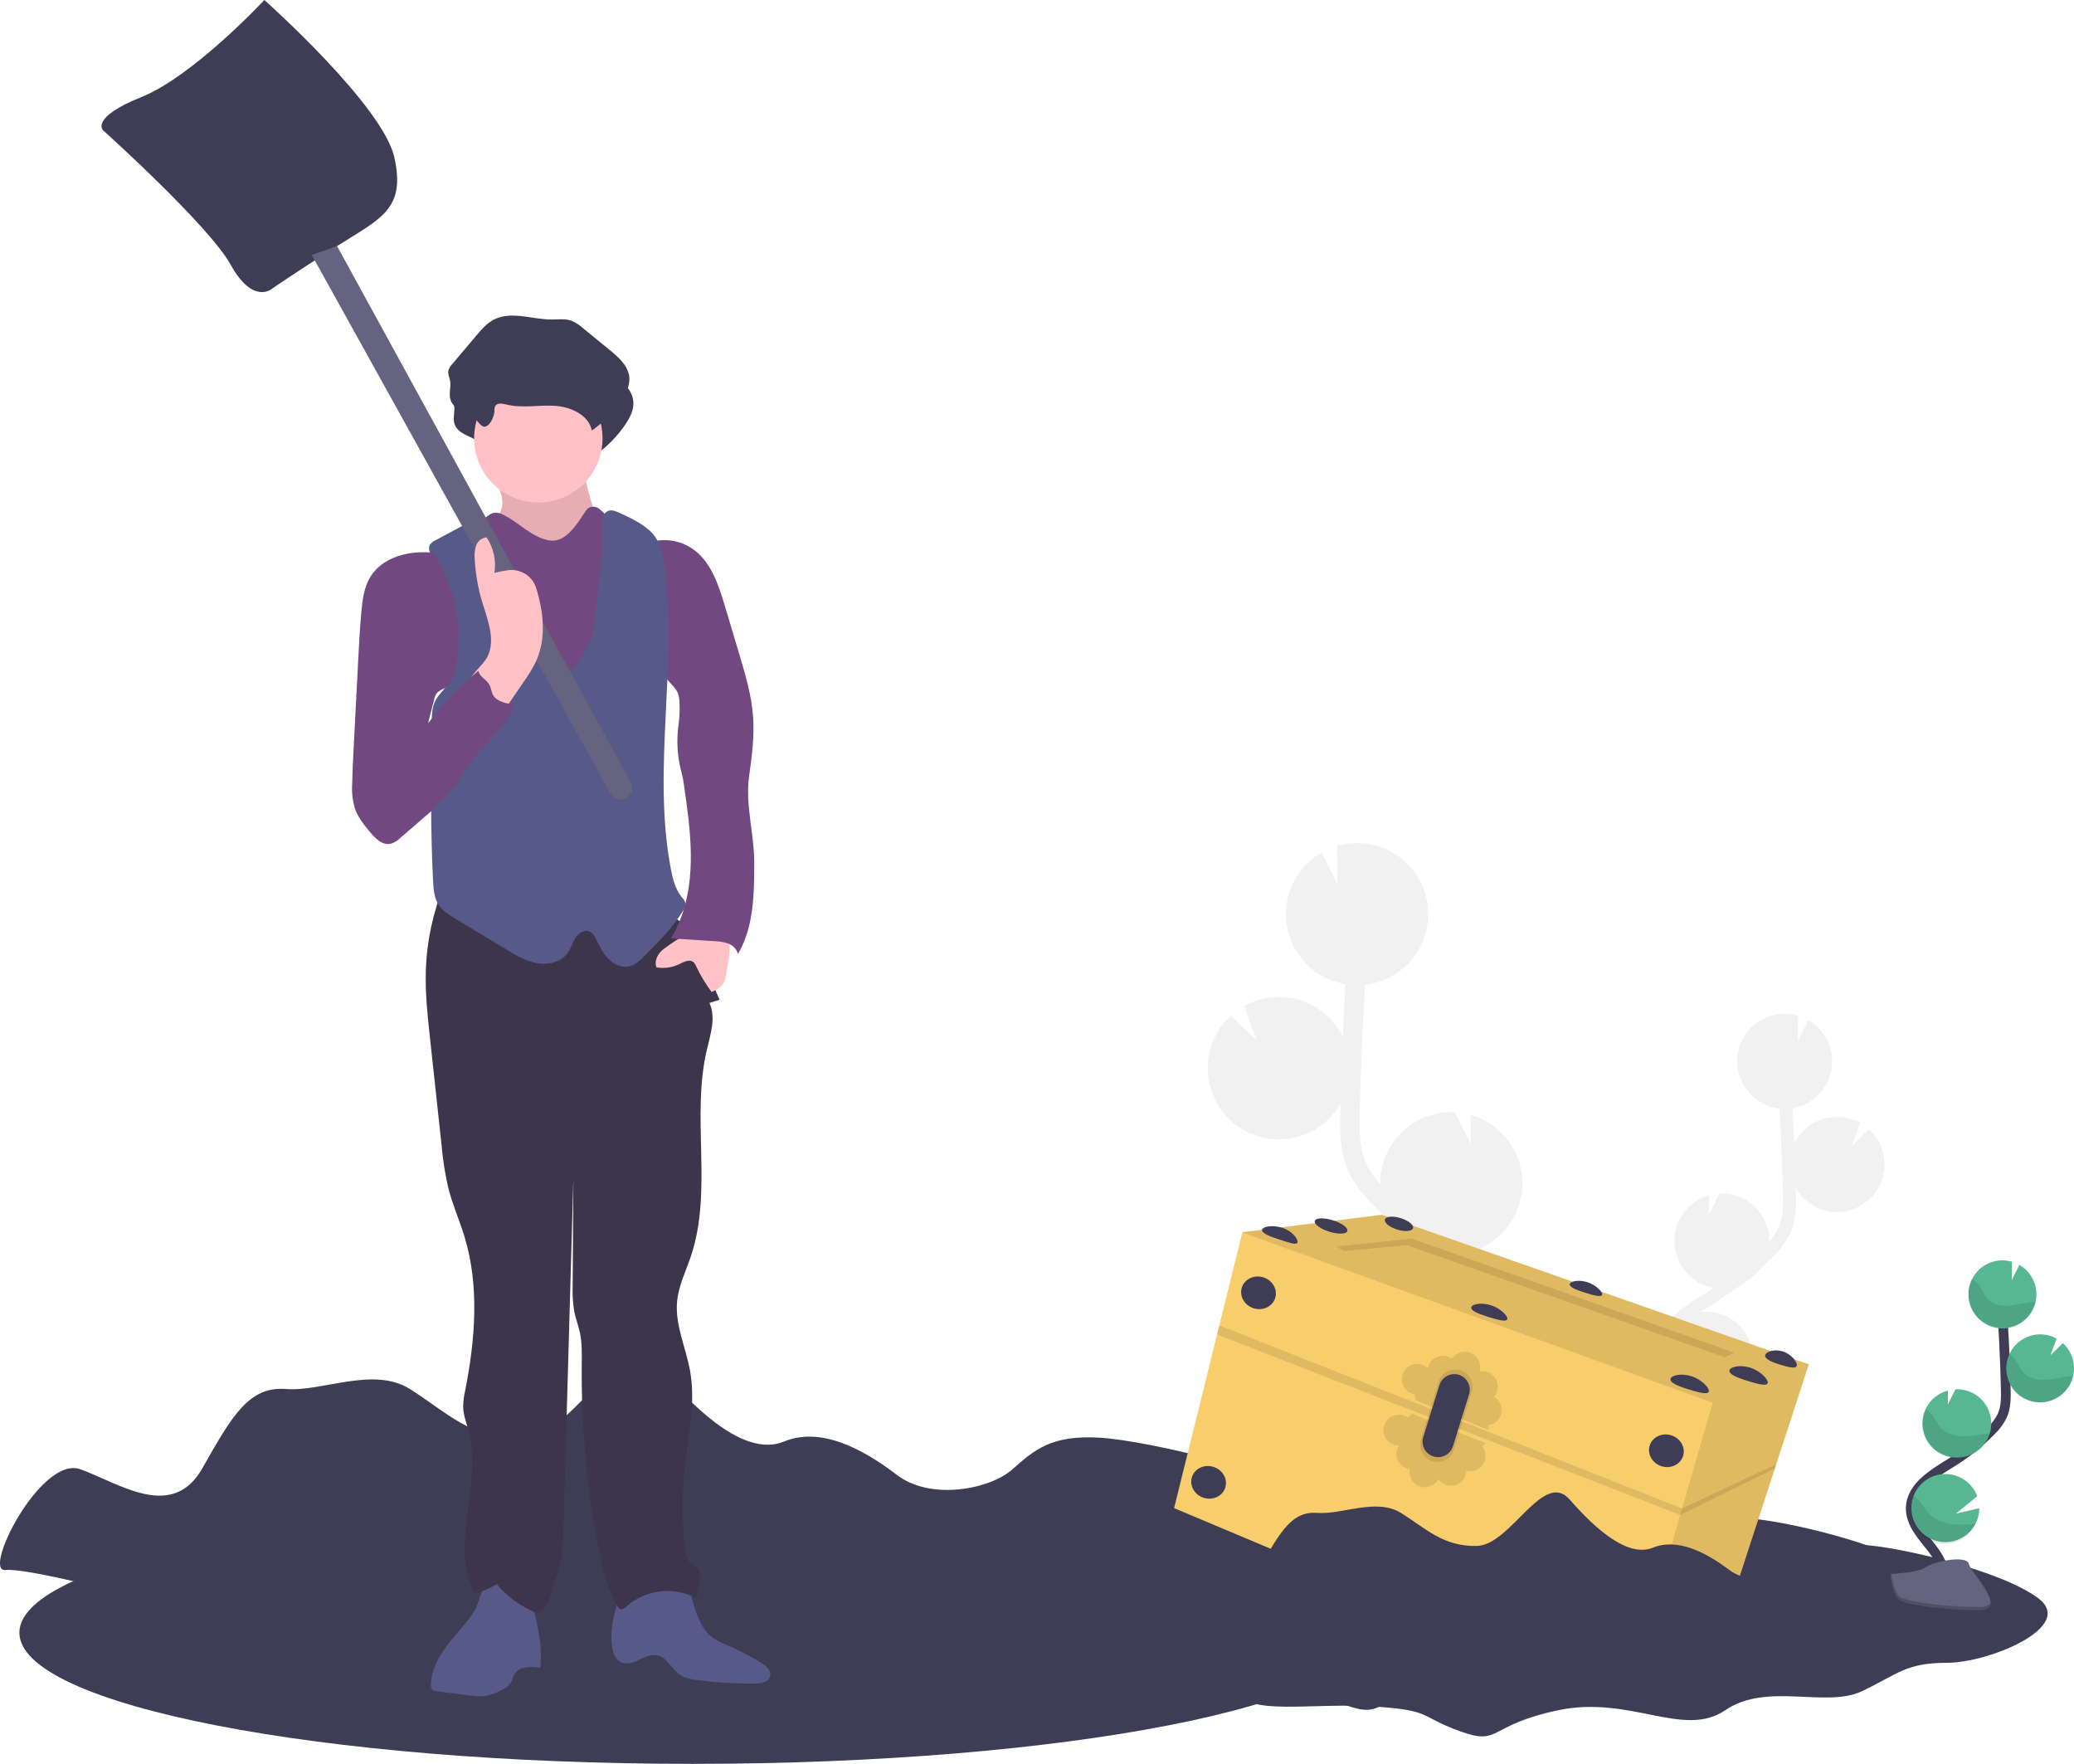
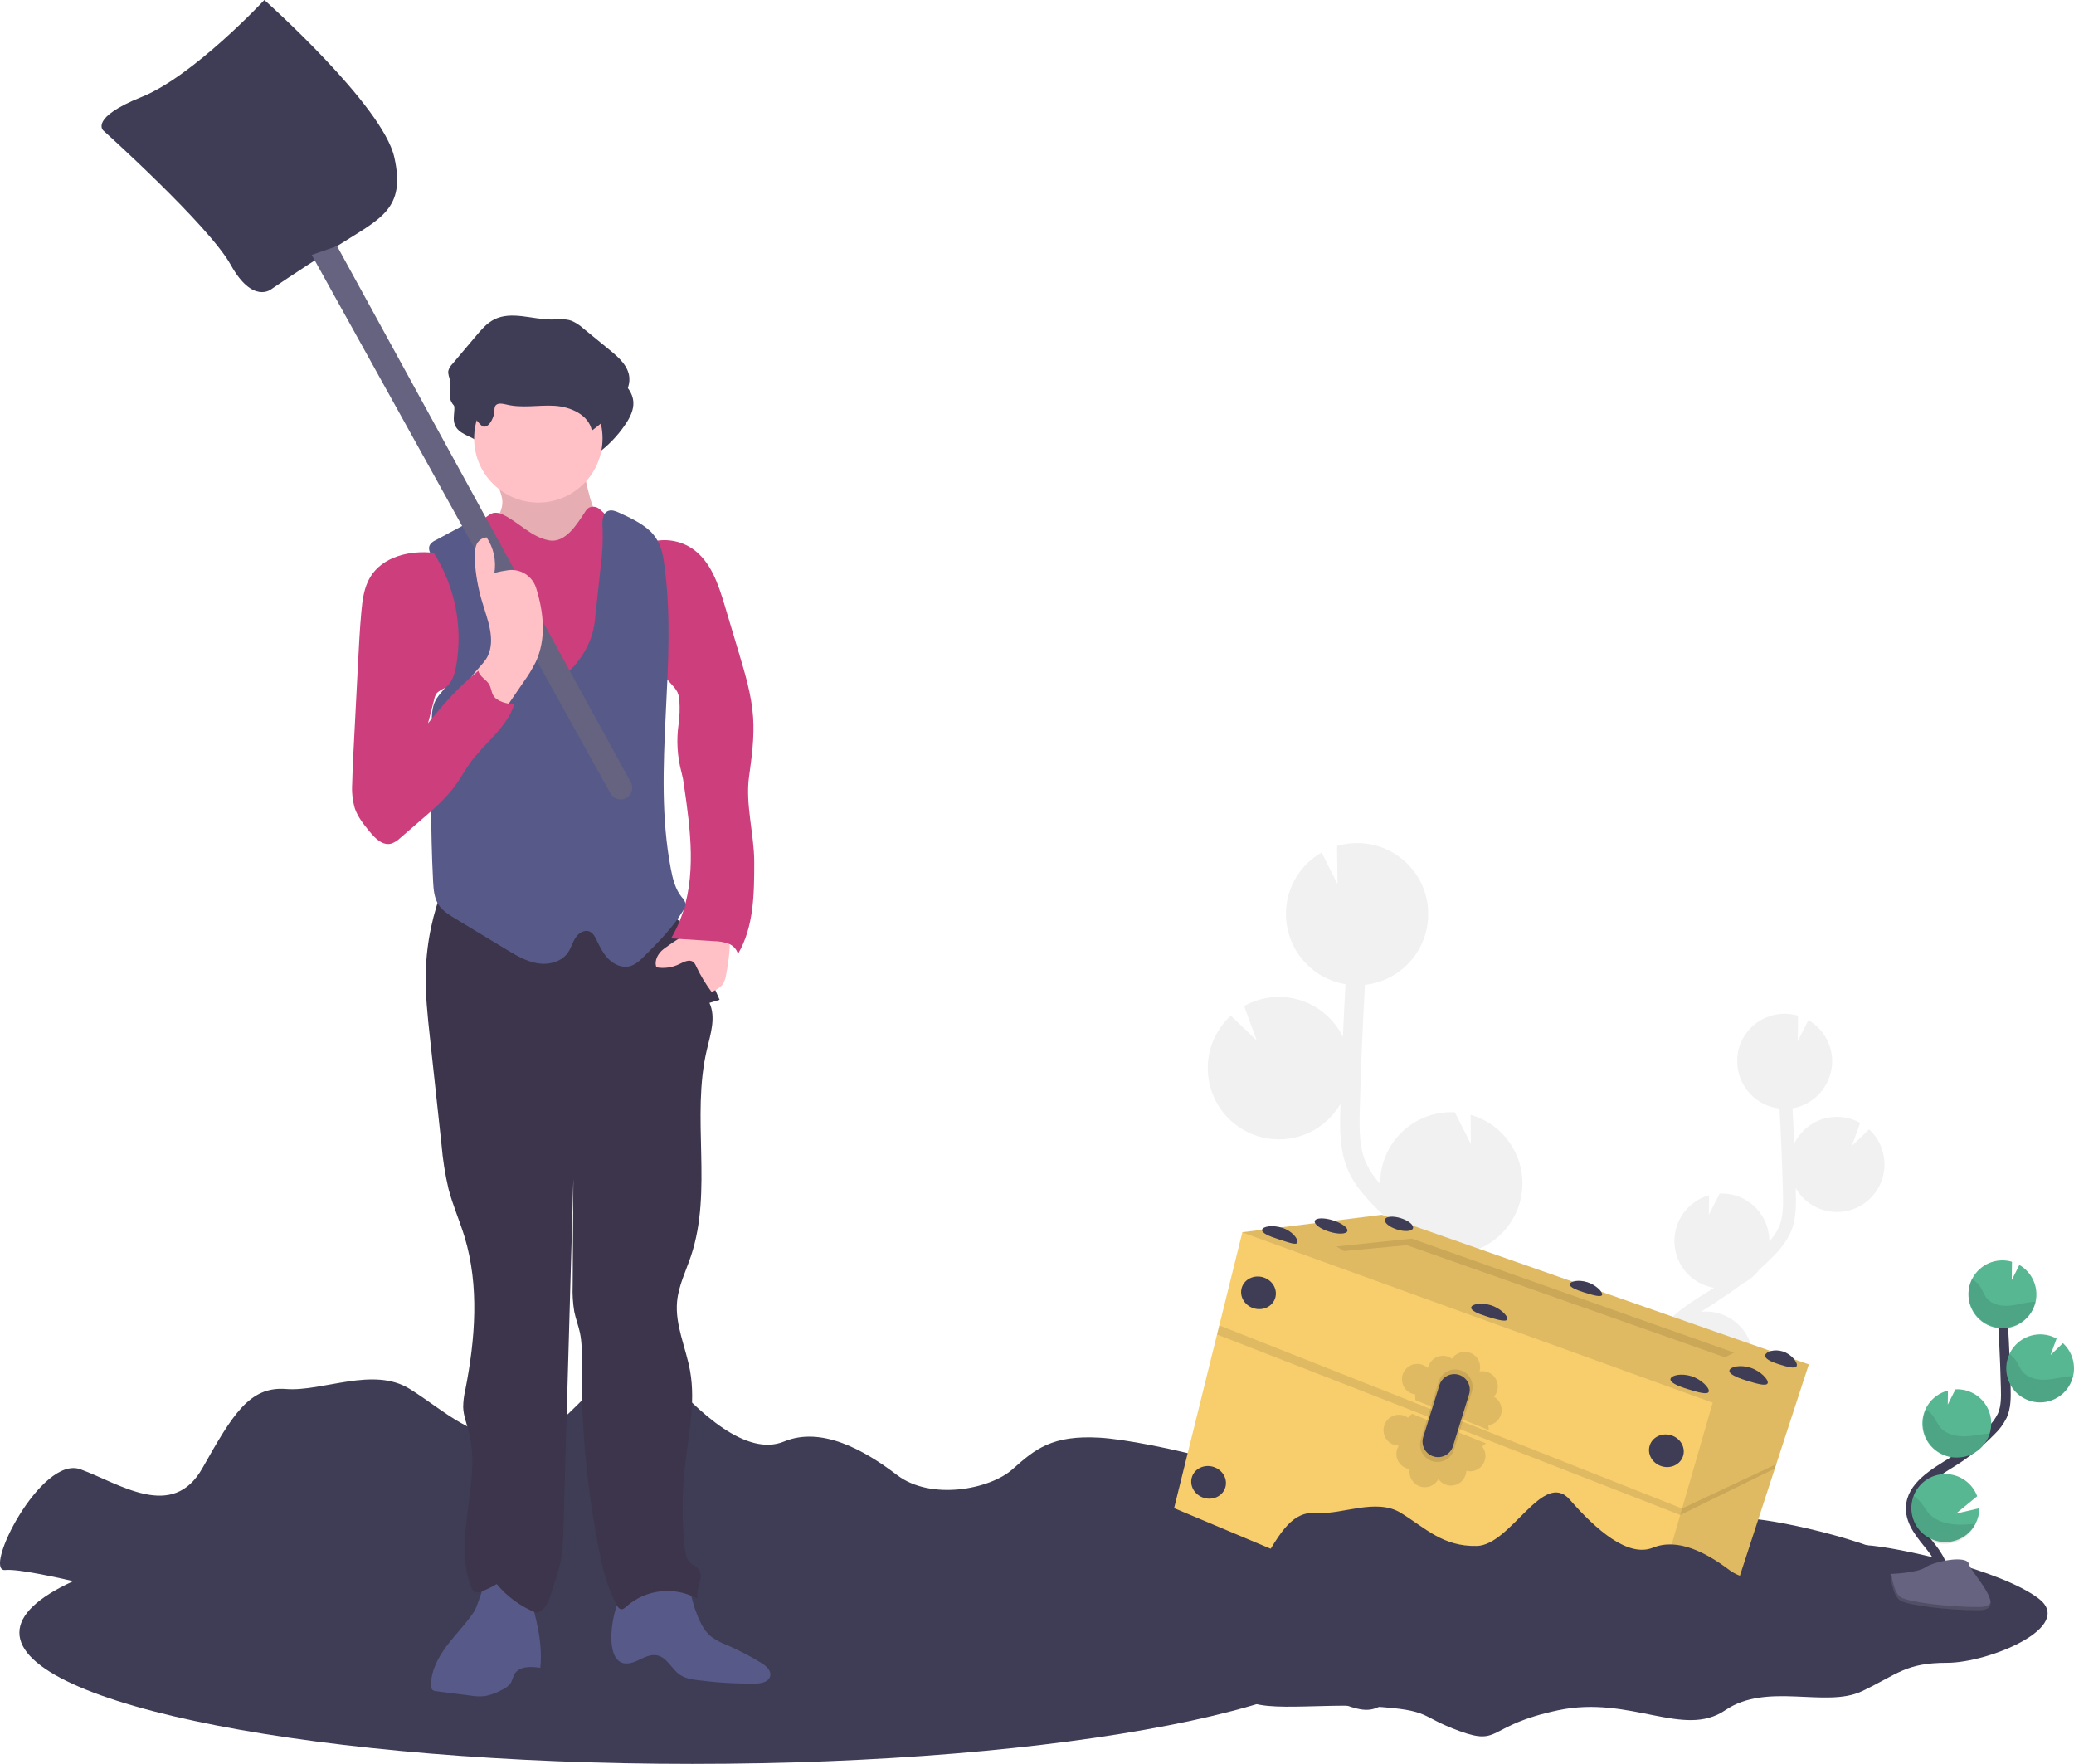
<svg xmlns="http://www.w3.org/2000/svg" id="b6b6fb51-5da5-49d9-a163-13a86b5de1cc" data-name="Layer 1" width="853.78" height="726" viewBox="0 0 853.78 726">
  <ellipse cx="284.98" cy="672" rx="277" ry="54" fill="#3f3d56" />
  <path d="M236.36,746S185,732.19,175.31,733.21s14.68-47.36,30.91-41.46,37.87,21.42,50.24-.5,19.31-33.72,34.38-32.54,35.94-9.43,51,0,25.64,21.06,46.44,20.56S428.8,631.58,445,650.46s35.63,36.15,50.86,29.87,32.61,3.16,46.52,13.78,38.26,5.9,47.53-2.36,16.24-14.16,35.94-13,82.31,15.34,105.5,33-30.14,40.12-55.65,40.12-30.14,7.08-52.17,17.7-58-5.9-83.47,11.8-58-9.44-102,0-34.78,22.41-60.29,13-16.23-13-53.33-15.34-77.67,5.9-81.15-9.44-26.64-18.88-40.56-23.6S236.36,746,236.36,746Z" transform="translate(-173.11 -87)" fill="#3f3d56" />
  <path d="M876.08,618.72l2-1.28.59-.38a19.55,19.55,0,0,1-2-38.1l-.1,8.06,4.43-8.77h0a19.56,19.56,0,0,1,20.45,18.63c0,.38,0,.74,0,1.11a23.3,23.3,0,0,0,3.86-5.7c1.88-4.19,1.91-8.92,1.77-14.68-.3-11.4-.79-22.89-1.43-34.35a19.54,19.54,0,0,1-17.37-18.51,17.38,17.38,0,0,1,0-1.77c0-.15,0-.3,0-.44,0-.57.09-1.13.18-1.69a2.56,2.56,0,0,1,0-.27c.07-.47.17-.93.28-1.39,0-.17.09-.34.13-.51.14-.5.29-1,.47-1.48.06-.16.12-.31.19-.47.14-.36.29-.71.45-1.06.08-.18.16-.37.25-.55l.07-.14h0a19.57,19.57,0,0,1,23-9.92l-.13,10.49,4.38-8.66a19.53,19.53,0,0,1,9.76,16,19.17,19.17,0,0,1-.43,5.05h0c0,.14-.08.27-.11.41s-.13.52-.2.77-.19.65-.3,1-.16.48-.25.72-.29.68-.44,1c-.09.19-.17.39-.26.59-.25.5-.52,1-.81,1.48-.1.17-.22.33-.32.49-.21.32-.42.65-.65,1s-.29.38-.44.56-.43.54-.66.8-.33.36-.5.54-.48.5-.74.74l-.51.48-.89.74-.46.36c-.47.34-.94.66-1.44,1l-.28.16a14.09,14.09,0,0,1-1.27.69l-.56.25c-.35.16-.71.32-1.08.45l-.64.23c-.36.13-.72.24-1.09.34l-.66.17c-.4.1-.81.18-1.22.25h-.08q.4,7.26.72,14.51a19.54,19.54,0,0,1,27.14-8.49l-3.45,9.48,7.11-6.83a19.49,19.49,0,0,1,6.32,13.5,19.21,19.21,0,0,1-.5,5.39,19.55,19.55,0,0,1-36,5.33c0,.49,0,1,0,1.47.13,5.08.29,11.4-2.24,17a34.54,34.54,0,0,1-7.2,9.72c-1.78,1.81-3.62,3.56-5.5,5.26a19.66,19.66,0,0,1-7.07,5.87q-4.65,3.58-9.62,6.71L879,623.34c-1.86,1.16-3.77,2.34-5.64,3.57l1-.08a19.56,19.56,0,0,1,19.25,12.73l-12.22,10,13.45-3.12a19.59,19.59,0,0,1-28,17.62c.31.37.61.75.91,1.13l1.78,2.22c8,10.08,10.17,19.64,6.23,26.93l-4.79-2.59c3.83-7.1-1.93-16.18-5.71-21-.57-.73-1.16-1.46-1.75-2.19-5.08-6.31-10.84-13.47-10.7-22.25C852.91,633.07,865.76,625.11,876.08,618.72Z" transform="translate(-173.11 -87)" fill="#f1f1f1" />
  <path d="M779.43,605.39l-3.07-1.92c-.3-.18-.59-.37-.88-.56a29.29,29.29,0,0,0,3-57.06l.15,12.07L772,544.79h-.08a29.29,29.29,0,0,0-30.62,27.9c0,.56,0,1.11,0,1.66a35,35,0,0,1-5.79-8.55c-2.81-6.26-2.86-13.35-2.64-22,.44-17.08,1.18-34.29,2.14-51.44a29.27,29.27,0,0,0,26-27.71c0-.9,0-1.78,0-2.66l0-.66c-.06-.85-.14-1.69-.27-2.52,0-.14,0-.27-.07-.41-.12-.7-.27-1.39-.44-2.08-.06-.26-.12-.51-.19-.77-.21-.75-.43-1.48-.7-2.21-.08-.24-.18-.47-.28-.71-.21-.54-.43-1.06-.67-1.58-.13-.28-.25-.55-.38-.82a2,2,0,0,1-.1-.21h0a29.27,29.27,0,0,0-24.75-16,29.61,29.61,0,0,0-9.64,1.16l.19,15.71-6.55-13a29.11,29.11,0,0,0-14,31.56h0c0,.2.11.4.16.61.09.39.19.77.29,1.15s.3,1,.46,1.45.24.72.38,1.07c.19.52.42,1,.65,1.53.13.3.25.6.39.89.37.75.77,1.49,1.21,2.21.15.26.32.5.48.74.32.49.63,1,1,1.44.21.29.44.56.66.84s.65.81,1,1.2l.74.81q.54.57,1.11,1.11l.77.71c.43.38.88.75,1.34,1.1.23.18.45.37.69.55.69.51,1.4,1,2.14,1.44.14.09.29.16.43.24.62.36,1.25.71,1.89,1l.85.38c.53.24,1.06.47,1.61.67.32.13.64.24,1,.35.54.18,1.09.35,1.64.5l1,.26c.61.14,1.22.26,1.83.37l.12,0q-.62,10.86-1.08,21.72a29.27,29.27,0,0,0-40.65-12.7l5.18,14.18-10.65-10.22a29.13,29.13,0,0,0-9.46,20.22,28.75,28.75,0,0,0,.74,8.07,29.27,29.27,0,0,0,53.85,8c0,.74,0,1.48-.07,2.21-.19,7.61-.44,17.07,3.35,25.52,2.57,5.73,6.71,10.37,10.79,14.54q4,4.08,8.24,7.88a29.31,29.31,0,0,0,10.57,8.8q7,5.35,14.42,10l3.1,1.92c2.78,1.73,5.64,3.51,8.44,5.35-.49,0-1-.1-1.48-.12a29.28,29.28,0,0,0-28.83,19.06l18.29,14.89-20.13-4.66a29.32,29.32,0,0,0,42,26.38c-.46.56-.91,1.12-1.36,1.69-.9,1.12-1.8,2.23-2.67,3.33-11.91,15.09-15.22,29.4-9.33,40.32l7.18-3.87c-5.74-10.63,2.89-24.23,8.55-31.39.85-1.09,1.73-2.18,2.62-3.28,7.61-9.45,16.23-20.17,16-33.31C814.12,626.89,794.89,615,779.43,605.39Z" transform="translate(-173.11 -87)" fill="#f1f1f1" />
  <path d="M631.08,756.56s-34.61-9.16-41.13-8.49,9.89-31.34,20.82-27.44,25.52,14.18,33.85-.33,13-22.32,23.17-21.54,24.21-6.25,34.36,0,17.27,13.94,31.29,13.61,27.29-31.57,38.22-19.08,24,23.94,34.26,19.78,22,2.09,31.35,9.12,25.77,3.91,32-1.56,10.94-9.37,24.22-8.59,55.45,10.15,71.07,21.87-20.31,26.55-37.49,26.55-20.31,4.69-35.15,11.72-39.05-3.91-56.23,7.81-39.05-6.25-68.73,0-23.43,14.84-40.62,8.59-10.93-8.59-35.92-10.15-52.33,3.9-54.68-6.25-18-12.5-27.33-15.62S631.08,756.56,631.08,756.56Z" transform="translate(-173.11 -87)" fill="#3f3d56" />
  <polygon points="744.61 561.58 731.21 602.65 730.63 604.44 708.2 673.2 669.8 699.15 483.33 620.74 501 549.28 501.94 545.52 511.4 507.27 511.42 507.18 568.82 500 744.61 561.58" fill="#f8ce6d" />
  <polygon points="744.61 561.58 708.2 673.2 669.8 699.15 705.05 577.34 511.4 507.27 511.42 507.18 568.82 500 744.61 561.58" opacity="0.1" />
  <polygon points="553.24 514.93 550.15 513.05 581.13 509.8 713.85 556.72 710.11 558.68 579.18 512.51 553.24 514.93" opacity="0.1" />
  <polyline points="731.21 602.65 692.45 620.88 501.94 545.52 501 549.28 691.68 623.56 730.63 604.44" opacity="0.1" />
  <ellipse cx="691.21" cy="619.15" rx="6.67" ry="7.2" transform="translate(-278.2 1008.63) rotate(-72.75)" fill="#3f3d56" />
  <ellipse cx="859.13" cy="684.17" rx="6.67" ry="7.2" transform="translate(-222.18 1214.73) rotate(-72.75)" fill="#3f3d56" />
  <ellipse cx="832.58" cy="764.93" rx="6.67" ry="7.2" transform="translate(-317.97 1246.17) rotate(-72.75)" fill="#3f3d56" />
  <ellipse cx="670.66" cy="697.17" rx="6.67" ry="7.2" transform="translate(-367.16 1043.88) rotate(-72.75)" fill="#3f3d56" />
  <path d="M707.22,598.38c-.4,1.3-3.61,0-7.69-1.28s-7.26-2.68-6.86-4,4.24-2,8.32-.73S707.63,597.08,707.22,598.38Z" transform="translate(-173.11 -87)" fill="#3f3d56" />
  <ellipse cx="721.08" cy="591.65" rx="2.46" ry="7.02" transform="translate(-230.92 1017.81) rotate(-72.75)" fill="#3f3d56" />
  <path d="M793.58,630c-.4,1.3-4.41.1-8.3-1.11s-6.92-2.56-6.52-3.86,4.09-2,8-.83S794,628.68,793.58,630Z" transform="translate(-173.11 -87)" fill="#3f3d56" />
  <path d="M876.54,659.79c-.45,1.46-4.71.19-8.84-1.09s-7.34-2.75-6.89-4.21,4.4-2.35,8.53-1.07S877,658.33,876.54,659.79Z" transform="translate(-173.11 -87)" fill="#3f3d56" />
  <path d="M900.8,656.29c-.46,1.46-4.71.19-8.84-1.09s-7.35-2.75-6.89-4.21,4.4-2.35,8.53-1.07S901.25,654.83,900.8,656.29Z" transform="translate(-173.11 -87)" fill="#3f3d56" />
  <path d="M912.76,649.16c-.46,1.46-4,.42-7.38-.64s-6-2.34-5.59-3.8,3.82-2.54,7.23-1.48S913.21,647.7,912.76,649.16Z" transform="translate(-173.11 -87)" fill="#3f3d56" />
  <path d="M832.65,619.94c-.36,1.16-4,.09-7.46-1s-6.23-2.31-5.86-3.47,3.67-1.83,7.17-.75S833,618.77,832.65,619.94Z" transform="translate(-173.11 -87)" fill="#3f3d56" />
  <ellipse cx="749.03" cy="590.77" rx="2.46" ry="6.06" transform="translate(-210.42 1043.88) rotate(-72.75)" fill="#3f3d56" />
  <path d="M791,669.25a6.32,6.32,0,0,0-2.9-7.36,6.43,6.43,0,0,0,1.31-2.33,6.32,6.32,0,0,0-7.24-8.08,6.32,6.32,0,0,0-11.34-5.25,6.32,6.32,0,0,0-9.74,3.25c0,.14-.07.27-.1.4l-.22.11a6.32,6.32,0,1,0-6.11,10.73,5.65,5.65,0,0,0,1,.22l.08,2.32L786,675.63l-.2-2A6.34,6.34,0,0,0,791,669.25Z" transform="translate(-173.11 -87)" opacity="0.1" />
  <path d="M783.93,689.11a6.33,6.33,0,0,1-7.2,3.29,6.18,6.18,0,0,1-.67,2.58,6.32,6.32,0,0,1-8.49,2.81,6.43,6.43,0,0,1-2.33-2,6.32,6.32,0,0,1-11.8-4.09,6.42,6.42,0,0,1-2-.62,6.32,6.32,0,0,1-2.81-8.48l.2-.37-.08-.23a6.25,6.25,0,0,1-2.63-.67A6.32,6.32,0,0,1,751.86,670a6.59,6.59,0,0,1,.85.51l1.66-1.61,30.44,12.17-1.53,1.3A6.32,6.32,0,0,1,783.93,689.11Z" transform="translate(-173.11 -87)" opacity="0.1" />
  <path d="M765.35,655.64,758,679.46a7.16,7.16,0,0,0,4.33,8.83h0a7.15,7.15,0,0,0,9.32-4.58L779,659.88a7.14,7.14,0,0,0-5.08-9h0A7.14,7.14,0,0,0,765.35,655.64Z" transform="translate(-173.11 -87)" opacity="0.1" />
  <path d="M765.67,657.09,759,678.45a6.4,6.4,0,0,0,3.89,7.91h0a6.41,6.41,0,0,0,8.35-4.11l6.63-21.37a6.42,6.42,0,0,0-4.56-8.12h0A6.42,6.42,0,0,0,765.67,657.09Z" transform="translate(-173.11 -87)" fill="#3f3d56" />
  <path d="M678.72,767.49s-34.61-9.16-41.13-8.48,9.89-31.35,20.82-27.44,25.52,14.17,33.85-.34,13-22.31,23.17-21.53,24.21-6.25,34.36,0,17.27,13.93,31.29,13.6,27.29-31.57,38.23-19.07,24,23.93,34.26,19.78,22,2.09,31.34,9.12,25.78,3.9,32-1.56,10.93-9.38,24.21-8.6,55.45,10.16,71.07,21.87-20.3,26.56-37.49,26.56-20.3,4.68-35.14,11.71-39.06-3.9-56.24,7.81-39.05-6.24-68.73,0-23.43,14.84-40.61,8.6-10.94-8.6-35.93-10.16-52.33,3.91-54.67-6.25-17.95-12.49-27.33-15.62S678.72,767.49,678.72,767.49Z" transform="translate(-173.11 -87)" fill="#3f3d56" />
  <path d="M972.49,741.17c3-5.51-.4-12.27-4.28-17.18s-8.62-10-8.52-16.29c.15-9,9.7-14.31,17.33-19.09a84,84,0,0,0,15.56-12.51,22.61,22.61,0,0,0,4.78-6.4c1.58-3.52,1.54-7.52,1.44-11.37q-.49-19.26-1.91-38.49" transform="translate(-173.11 -87)" fill="none" stroke="#3f3d56" stroke-miterlimit="10" stroke-width="4" />
  <path d="M1011.4,619.14a14,14,0,0,0-7-11.5l-3.14,6.22.1-7.53a14.19,14.19,0,0,0-4.63-.56,14,14,0,1,0,14.68,13.37Z" transform="translate(-173.11 -87)" fill="#57b793" />
  <path d="M986.37,714.13a14,14,0,1,1,.68-11.3L978.28,710l9.65-2.23A14,14,0,0,1,986.37,714.13Z" transform="translate(-173.11 -87)" fill="#57b793" />
  <path d="M979.44,686.88A14,14,0,0,1,975,659.35l-.07,5.78,3.17-6.29h0A14,14,0,0,1,992.8,672.2a13.84,13.84,0,0,1-.6,4.79A14,14,0,0,1,979.44,686.88Z" transform="translate(-173.11 -87)" fill="#57b793" />
  <path d="M1013.51,664.21a14,14,0,1,1,6.21-26.27l-2.48,6.8,5.1-4.9a14,14,0,0,1,4.53,9.69,13.79,13.79,0,0,1-.35,3.87A14,14,0,0,1,1013.51,664.21Z" transform="translate(-173.11 -87)" fill="#57b793" />
  <path d="M1009.51,622.88c-3.24.35-6.39,1.36-9.64,1.56s-6.82-.57-8.87-3.1c-1.11-1.36-1.67-3.08-2.6-4.57a10,10,0,0,0-3.54-3.33,14,14,0,1,0,26.24,9.32Q1010.31,622.79,1009.51,622.88Z" transform="translate(-173.11 -87)" opacity="0.1" />
  <path d="M1013.51,664.21a14.05,14.05,0,0,1-13.35-20A10.37,10.37,0,0,1,1003,647c1,1.51,1.61,3.26,2.79,4.64,2.18,2.57,5.91,3.41,9.3,3.26s6.66-1.12,10-1.43c.47,0,1-.07,1.42-.08A14,14,0,0,1,1013.51,664.21Z" transform="translate(-173.11 -87)" opacity="0.1" />
  <path d="M979.44,686.88A14,14,0,0,1,966,667.12a11.32,11.32,0,0,1,3,2.85c1.09,1.54,1.77,3.32,3,4.74,2.37,2.63,6.35,3.56,9.94,3.48s6.82-.93,10.27-1.2A14,14,0,0,1,979.44,686.88Z" transform="translate(-173.11 -87)" opacity="0.1" />
  <path d="M986.37,714.13a14,14,0,0,1-25.58-11.45,14,14,0,0,1,3.07,2.75c1.34,1.62,2.22,3.47,3.76,5,2.87,2.82,7.5,4,11.63,4.09A60,60,0,0,0,986.37,714.13Z" transform="translate(-173.11 -87)" opacity="0.1" />
  <path d="M951.32,734.82s11.08-.34,14.42-2.72,17-5.21,17.87-1.4,16.64,19,4.14,19.06-29.06-1.94-32.39-4S951.32,734.82,951.32,734.82Z" transform="translate(-173.11 -87)" fill="#656380" />
  <path d="M988,748.44c-12.51.1-29.06-2-32.39-4-2.54-1.55-3.55-7.09-3.89-9.65h-.37s.7,8.94,4,11,19.88,4.07,32.39,4c3.61,0,4.85-1.31,4.79-3.21C992,747.7,990.66,748.41,988,748.44Z" transform="translate(-173.11 -87)" opacity="0.2" />
  <path d="M378.31,266.18a4.51,4.51,0,0,1,.31-2.14c.81-1.44,2.93-1.05,4.53-.64,6.44,1.62,13.22.15,19.84.53s14.09,3.69,15.42,10.19a48.25,48.25,0,0,0,12.23-12.57c1.84-2.75,3.44-5.9,3.19-9.2-.36-4.76-4.35-8.32-8.05-11.34l-11-9a16.51,16.51,0,0,0-4.94-3.14c-2.54-.87-5.32-.46-8-.46-8,0-16.57-3.64-23.71,0-3,1.53-5.22,4.15-7.38,6.71l-9.84,11.65a6.13,6.13,0,0,0-1.57,2.67c-.28,1.42.45,2.82.7,4.25.47,2.6-.66,5.37.21,7.87,1.43,4.15,6.46,4.74,9.54,7.11,1.15.89,2.95,3.89,4.31,3.86C376.54,272.5,378.24,268.09,378.31,266.18Z" transform="translate(-173.11 -87)" fill="#3f3d56" />
  <path d="M379.93,294c-.11,3.24-2,6.12-3.82,8.81-2.43,3.58-5,7.3-8.84,9.3a84.94,84.94,0,0,0,62.78,6.62c3.37-1,7.35-3.08,7.15-6.59-4-1.09-8.14-2.22-11.54-4.63-4.06-2.88-6.74-7.36-8.47-12s-2.61-9.6-3.82-14.43a2.72,2.72,0,0,0-.62-1.34,2.76,2.76,0,0,0-1.9-.5L397.53,279c-5.47,0-11.41-.13-16.49,2.19C374.72,284.09,380.11,288.62,379.93,294Z" transform="translate(-173.11 -87)" fill="#ffc0c6" />
  <path d="M379.93,294c-.11,3.24-2,6.12-3.82,8.81-2.43,3.58-5,7.3-8.84,9.3a84.94,84.94,0,0,0,62.78,6.62c3.37-1,7.35-3.08,7.15-6.59-4-1.09-8.14-2.22-11.54-4.63-4.06-2.88-6.74-7.36-8.47-12s-2.61-9.6-3.82-14.43a2.72,2.72,0,0,0-.62-1.34,2.76,2.76,0,0,0-1.9-.5L397.53,279c-5.47,0-11.41-.13-16.49,2.19C374.72,284.09,380.11,288.62,379.93,294Z" transform="translate(-173.11 -87)" opacity="0.1" />
  <path d="M368.34,750.24c-3.28,5-7.57,9.23-11.17,14s-6.61,10.33-6.65,16.3a2.58,2.58,0,0,0,.69,2.1,2.7,2.7,0,0,0,1.37.43l13.9,1.78a23.29,23.29,0,0,0,6.4.22,22.7,22.7,0,0,0,6.56-2.39,9.05,9.05,0,0,0,3.94-3c.67-1.1.85-2.45,1.49-3.57,1.93-3.39,6.79-3.24,10.65-2.65,1.11-10.31-1.74-20.59-4.57-30.57a4,4,0,0,0-.77-1.68,4,4,0,0,0-1.81-1c-3.33-1.09-11.38-5.36-14.18-3.36C372.14,738.33,370,747.59,368.34,750.24Z" transform="translate(-173.11 -87)" fill="#575a88" />
  <path d="M435.36,770.57c2.67-1.25,5.52-2.86,8.4-2.2,4.06.91,5.87,5.71,9.32,8,2.12,1.43,4.74,1.85,7.27,2.18a169.42,169.42,0,0,0,23.5,1.39c2.51,0,5.67-.6,6.28-3s-1.7-4.31-3.75-5.56a110,110,0,0,0-13.88-7.21,27.83,27.83,0,0,1-6.62-3.52c-3.43-2.77-5.1-7.11-6.63-11.24-1.23-3.32-2.36-10.49-4.88-13-2.76-2.71-6.47-.91-9.93-.15-5.38,1.18-11.68,2-15.14,6.83C424.24,750.16,420.35,777.52,435.36,770.57Z" transform="translate(-173.11 -87)" fill="#575a88" />
  <path d="M355.85,451.46A101.94,101.94,0,0,0,348.39,487c-.24,9.11.74,18.19,1.73,27.25q2.37,22,4.76,44a124.13,124.13,0,0,0,2.87,18.11c1.73,6.65,4.54,13,6.55,19.54,6.22,20.38,4.45,42.36.34,63.27a31.61,31.61,0,0,0-.86,7c.12,3.53,1.48,6.89,2.36,10.31,5.38,20.85-7,44,1.08,64a3.17,3.17,0,0,0,1.27,1.75,3.22,3.22,0,0,0,2.52-.11A34.09,34.09,0,0,0,377.6,739a40.21,40.21,0,0,0,16.34,11.83c4.74-1.17,5.63-6.93,7.18-11.56A79,79,0,0,0,404,729.2a80.15,80.15,0,0,0,1.05-12.68l4.1-144.35-.3,44.05a52,52,0,0,0,.67,10.66c.6,2.93,1.7,5.74,2.33,8.67.89,4.19.78,8.53.74,12.82a376.79,376.79,0,0,0,6.95,75.82c1.6,8.18,3.52,16.44,7.61,23.69a2.61,2.61,0,0,0,1.49,1.46c.87.19,1.67-.5,2.33-1.11a25.49,25.49,0,0,1,29.27-3.18c-.88-4.24,3.16-9.17.27-12.39-.83-.93-2.07-1.38-3-2.19-1.84-1.57-2.28-4.21-2.54-6.62a153.34,153.34,0,0,1,0-32.27c1.41-13.41,4.58-26.93,2.24-40.2-1.7-9.63-6.28-19-5.37-28.69.6-6.5,3.62-12.49,5.7-18.68,9.08-27.06,0-57.22,6.57-85,1.51-6.38,3.79-13.28,1.05-19.23l4.17-1.27-8.66-19.77c-1.84-4.21-3.76-8.54-7-11.78-5.44-5.41-13.57-6.86-21.16-8l-61.74-9.63C365.3,448.44,357.92,446.38,355.85,451.46Z" transform="translate(-173.11 -87)" fill="#3c354c" />
  <circle cx="221.61" cy="180.43" r="26.43" fill="#ffc0c6" />
-   <path d="M380.31,298.9a6.14,6.14,0,0,0-4.26-.75,7.28,7.28,0,0,0-2,1.09L361.55,308a19.33,19.33,0,0,0-4.73,4.14c-2.14,2.91-2.48,6.78-2.2,10.38.62,8.12,3.9,15.78,5.68,23.72s1.78,17-3.34,23.36a12.38,12.38,0,0,0-2.18,3.09,9,9,0,0,0-.41,3,81.82,81.82,0,0,0,.24,11.4c.56,4.89,2,9.64,2.78,14.49,1.37,8.26,1,16.73,2.06,25a4,4,0,0,0,4,4.34,117.77,117.77,0,0,0,18.67,1.23c7.23,0,14.45-.4,21.67-.78l32.86-1.73a3.24,3.24,0,0,0,3.65-3.35c2.88-13.82,5.78-27.89,4.42-41.93-.88-9.07-3.52-17.86-6-26.62-2-7.1-3.92-14.55-2.42-21.78,1-4.77,3.43-9.18,4.06-14a16.51,16.51,0,0,0-4.52-13.9c-3.68-3.53-9.05-4.87-12.72-8.41a28.93,28.93,0,0,0-3.28-3.18,4.1,4.1,0,0,0-4.31-.5,5.55,5.55,0,0,0-1.64,1.83c-3.2,4.86-8,12.87-14.75,11.61C391.84,308.1,386.74,302,380.31,298.9Z" transform="translate(-173.11 -87)" fill="#714880" />
+   <path d="M380.31,298.9a6.14,6.14,0,0,0-4.26-.75,7.28,7.28,0,0,0-2,1.09L361.55,308a19.33,19.33,0,0,0-4.73,4.14c-2.14,2.91-2.48,6.78-2.2,10.38.62,8.12,3.9,15.78,5.68,23.72s1.78,17-3.34,23.36a12.38,12.38,0,0,0-2.18,3.09,9,9,0,0,0-.41,3,81.82,81.82,0,0,0,.24,11.4c.56,4.89,2,9.64,2.78,14.49,1.37,8.26,1,16.73,2.06,25a4,4,0,0,0,4,4.34,117.77,117.77,0,0,0,18.67,1.23c7.23,0,14.45-.4,21.67-.78l32.86-1.73a3.24,3.24,0,0,0,3.65-3.35c2.88-13.82,5.78-27.89,4.42-41.93-.88-9.07-3.52-17.86-6-26.62-2-7.1-3.92-14.55-2.42-21.78,1-4.77,3.43-9.18,4.06-14a16.51,16.51,0,0,0-4.52-13.9c-3.68-3.53-9.05-4.87-12.72-8.41a28.93,28.93,0,0,0-3.28-3.18,4.1,4.1,0,0,0-4.31-.5,5.55,5.55,0,0,0-1.64,1.83c-3.2,4.86-8,12.87-14.75,11.61C391.84,308.1,386.74,302,380.31,298.9Z" transform="translate(-173.11 -87)" fill="#cc3e7c" />
  <path d="M446.35,477.58c-2.34,1.75-4.08,4.86-3,7.57a15.27,15.27,0,0,0,9.36-1.3c1.87-.91,4.2-2.19,5.82-.87a4.93,4.93,0,0,1,1.19,1.8,60.82,60.82,0,0,0,6.34,10.53c1.78-.84,3.65-1.76,4.72-3.41a9.87,9.87,0,0,0,1.23-3.65,97,97,0,0,0,1.39-9.73c.21-2.37.25-5-1.37-6.76C465.08,464.26,452.12,473.27,446.35,477.58Z" transform="translate(-173.11 -87)" fill="#ffc0c6" />
  <path d="M376.66,256.26a4.48,4.48,0,0,1,.31-2.13c.81-1.44,2.93-1,4.53-.65,6.44,1.63,13.22.16,19.84.54s14.09,3.69,15.42,10.19A48.41,48.41,0,0,0,429,251.64c1.84-2.75,3.44-5.9,3.19-9.2-.36-4.76-4.35-8.32-8.05-11.34l-11-9a16.48,16.48,0,0,0-4.94-3.13c-2.54-.87-5.32-.46-8-.46-8,0-16.57-3.64-23.71,0-3,1.54-5.22,4.16-7.39,6.72l-9.83,11.65a6.21,6.21,0,0,0-1.58,2.66c-.28,1.42.45,2.83.71,4.25.46,2.6-.66,5.38.2,7.88,1.43,4.15,6.47,4.73,9.55,7.11,1.15.89,2.94,3.89,4.31,3.85C374.89,262.59,376.59,258.18,376.66,256.26Z" transform="translate(-173.11 -87)" fill="#3f3d56" />
-   <path d="M441.93,309.87a20.5,20.5,0,0,1,16.24,3c7.56,5.18,10.67,14.64,13.3,23.42l5.89,19.69c2.58,8.63,5.18,17.34,5.78,26.33.55,8.17-.57,16.35-1.69,24.46-1.55,11.23,2.1,23.54,2.15,34.87,0,13-.08,26.79-6.7,38a6.34,6.34,0,0,0-4-4.27,18.65,18.65,0,0,0-5.95-1l-17.6-1.13a54.27,54.27,0,0,0,3.86-7.93c6.75-17.34,4.16-36.72,1.47-55.12a38,38,0,0,0-1-5.2,49.58,49.58,0,0,1-1.19-20.15,47,47,0,0,0,.31-9.18,10.26,10.26,0,0,0-.81-3.76,11.82,11.82,0,0,0-1.94-2.68l-3.56-4c-.29-12.1-2.19-24.29-4.07-36.25A81.41,81.41,0,0,1,441.93,309.87Z" transform="translate(-173.11 -87)" fill="#714880" />
+   <path d="M441.93,309.87a20.5,20.5,0,0,1,16.24,3c7.56,5.18,10.67,14.64,13.3,23.42l5.89,19.69c2.58,8.63,5.18,17.34,5.78,26.33.55,8.17-.57,16.35-1.69,24.46-1.55,11.23,2.1,23.54,2.15,34.87,0,13-.08,26.79-6.7,38a6.34,6.34,0,0,0-4-4.27,18.65,18.65,0,0,0-5.95-1l-17.6-1.13a54.27,54.27,0,0,0,3.86-7.93c6.75-17.34,4.16-36.72,1.47-55.12a38,38,0,0,0-1-5.2,49.58,49.58,0,0,1-1.19-20.15,47,47,0,0,0,.31-9.18,10.26,10.26,0,0,0-.81-3.76,11.82,11.82,0,0,0-1.94-2.68l-3.56-4c-.29-12.1-2.19-24.29-4.07-36.25A81.41,81.41,0,0,1,441.93,309.87Z" transform="translate(-173.11 -87)" fill="#cc3e7c" />
  <path d="M407.35,363.3a84.94,84.94,0,0,1-31.84-53.93c-.58-3.79-2.09-8.74-5.92-8.61a7.55,7.55,0,0,0-3.26,1.14l-13.88,7.44a5.23,5.23,0,0,0-2.42,2c-.91,1.78.38,3.83,1.49,5.49,7.47,11.3,8,25.65,8.3,39.19.09,4,.12,8.21-1.81,11.71-1.57,2.83-4.3,4.91-5.74,7.82-1.35,2.73-1.41,5.89-1.45,8.94-.28,21.76-.56,43.55.58,65.29.17,3.28.43,6.72,2.18,9.5,1.63,2.57,4.32,4.23,6.92,5.8l21.05,12.72c4,2.43,8.16,4.9,12.79,5.68s9.92-.54,12.58-4.41c1.29-1.88,1.86-4.17,3.1-6.08s3.61-3.46,5.72-2.61c1.5.6,2.32,2.17,3,3.62,1.34,2.77,2.74,5.61,4.93,7.78s5.36,3.63,8.37,3c2.6-.57,4.63-2.54,6.5-4.42,5.78-5.79,11.62-11.66,15.87-18.67a4.5,4.5,0,0,0,.9-2.83,5.7,5.7,0,0,0-1.55-2.6c-2.66-3.26-3.71-7.53-4.5-11.67-7.91-41.6,3.26-84.84-2.89-126.74-.7-4.8-2.24-9.21-5.84-12.46s-8.08-5.32-12.49-7.34c-1.45-.66-3.11-1.34-4.59-.74-2.45,1-2.46,4.37-2.28,7a91.71,91.71,0,0,1-.8,16.13l-2.15,19.79a38.24,38.24,0,0,1-1.68,8.9A35.84,35.84,0,0,1,407.35,363.3Z" transform="translate(-173.11 -87)" fill="#575a88" />
  <path d="M284.74,206.07s-7.63,6.2-16.64-10.06-52.52-55.34-52.52-55.34-5.63-5.15,15.76-13.73S281.94,87,281.94,87s48.74,43.33,53.51,64.79-5.67,25.1-23.59,36.5S284.74,206.07,284.74,206.07Z" transform="translate(-173.11 -87)" fill="#3f3d56" />
  <path d="M424.43,413.59l-123-221.67,10.44-3.63L432.79,409a4.79,4.79,0,0,1-2,6.54h0A4.77,4.77,0,0,1,424.43,413.59Z" transform="translate(-173.11 -87)" fill="#656380" />
  <path d="M373.92,357c3.22-6.89-.08-14.84-2.28-22.12a74.74,74.74,0,0,1-3.11-17.8,13,13,0,0,1,.62-5.63,5,5,0,0,1,4.28-3.27,20.53,20.53,0,0,1,3.21,14.62,49.22,49.22,0,0,1,5.66-1.11A10.59,10.59,0,0,1,393.81,329c3.17,10.16,4.25,21-.17,30.5a58,58,0,0,1-4.89,8.05l-9.64,14.08c-.66,1-1.47,2-2.63,2.17s-2.37-.88-3.22-1.85c-2.93-3.31-8.13-8.13-7.56-12.69S372,361.05,373.92,357Z" transform="translate(-173.11 -87)" fill="#ffc0c6" />
-   <path d="M351.64,314.53c-9.79-1.11-21,1.54-26.12,10-2.57,4.27-3.21,9.39-3.66,14.35-.63,6.95-1,13.92-1.35,20.88l-1.89,36.64c-.23,4.38-.45,8.77-.53,13.15a29.63,29.63,0,0,0,1.09,10.16c1.21,3.55,3.61,6.55,6,9.47s5.38,5.93,8.89,5.08a9.66,9.66,0,0,0,3.81-2.35l8-6.92c5.44-4.67,10.94-9.41,15.08-15.27,2-2.82,3.64-5.87,5.66-8.67,5.94-8.24,15.08-14.49,18.21-24.15-3-.16-7.36-1.15-8.74-3.81-.73-1.41-.83-3.09-1.64-4.44-1.23-2.06-4-3.18-4.41-5.54-7.86,6.33-14.44,13.68-20.72,21.57l2.55-9.91A6.3,6.3,0,0,1,353,372.2a11.33,11.33,0,0,1,3-1.89c3.11-1.88,4.29-5.77,4.92-9.35A65.43,65.43,0,0,0,351.64,314.53Z" transform="translate(-173.11 -87)" fill="#714880" />
+   <path d="M351.64,314.53c-9.79-1.11-21,1.54-26.12,10-2.57,4.27-3.21,9.39-3.66,14.35-.63,6.95-1,13.92-1.35,20.88l-1.89,36.64c-.23,4.38-.45,8.77-.53,13.15a29.63,29.63,0,0,0,1.09,10.16c1.21,3.55,3.61,6.55,6,9.47s5.38,5.93,8.89,5.08a9.66,9.66,0,0,0,3.81-2.35l8-6.92c5.44-4.67,10.94-9.41,15.08-15.27,2-2.82,3.64-5.87,5.66-8.67,5.94-8.24,15.08-14.49,18.21-24.15-3-.16-7.36-1.15-8.74-3.81-.73-1.41-.83-3.09-1.64-4.44-1.23-2.06-4-3.18-4.41-5.54-7.86,6.33-14.44,13.68-20.72,21.57l2.55-9.91A6.3,6.3,0,0,1,353,372.2a11.33,11.33,0,0,1,3-1.89c3.11-1.88,4.29-5.77,4.92-9.35A65.43,65.43,0,0,0,351.64,314.53Z" transform="translate(-173.11 -87)" fill="#cc3e7c" />
</svg>
